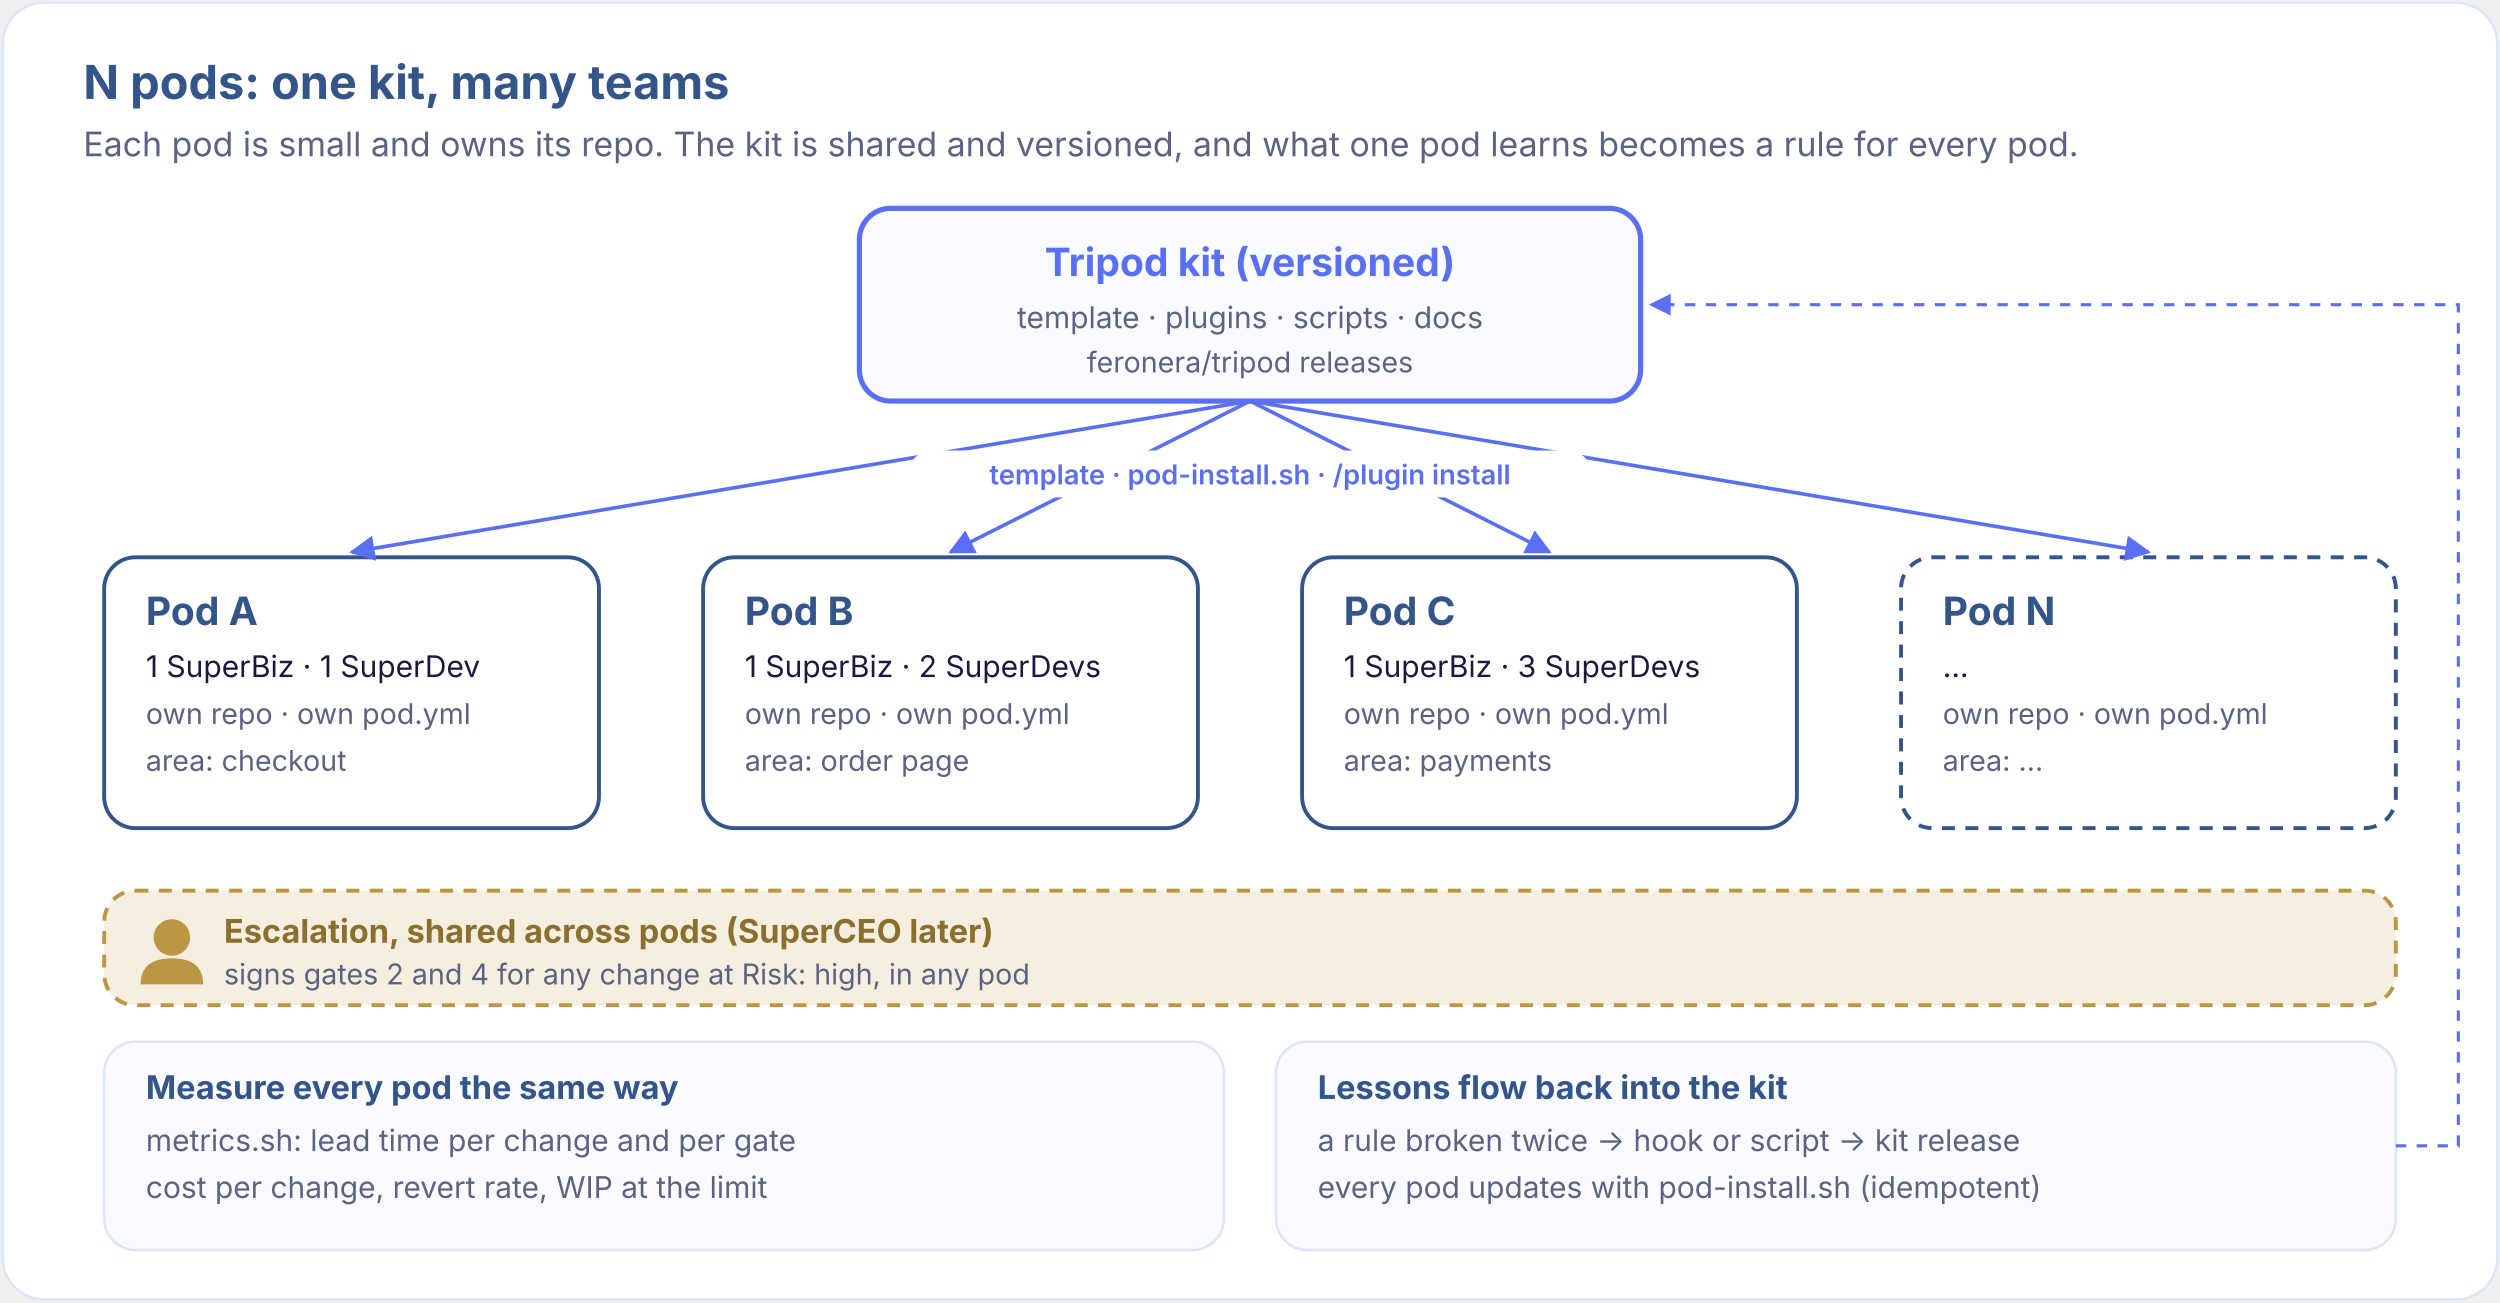
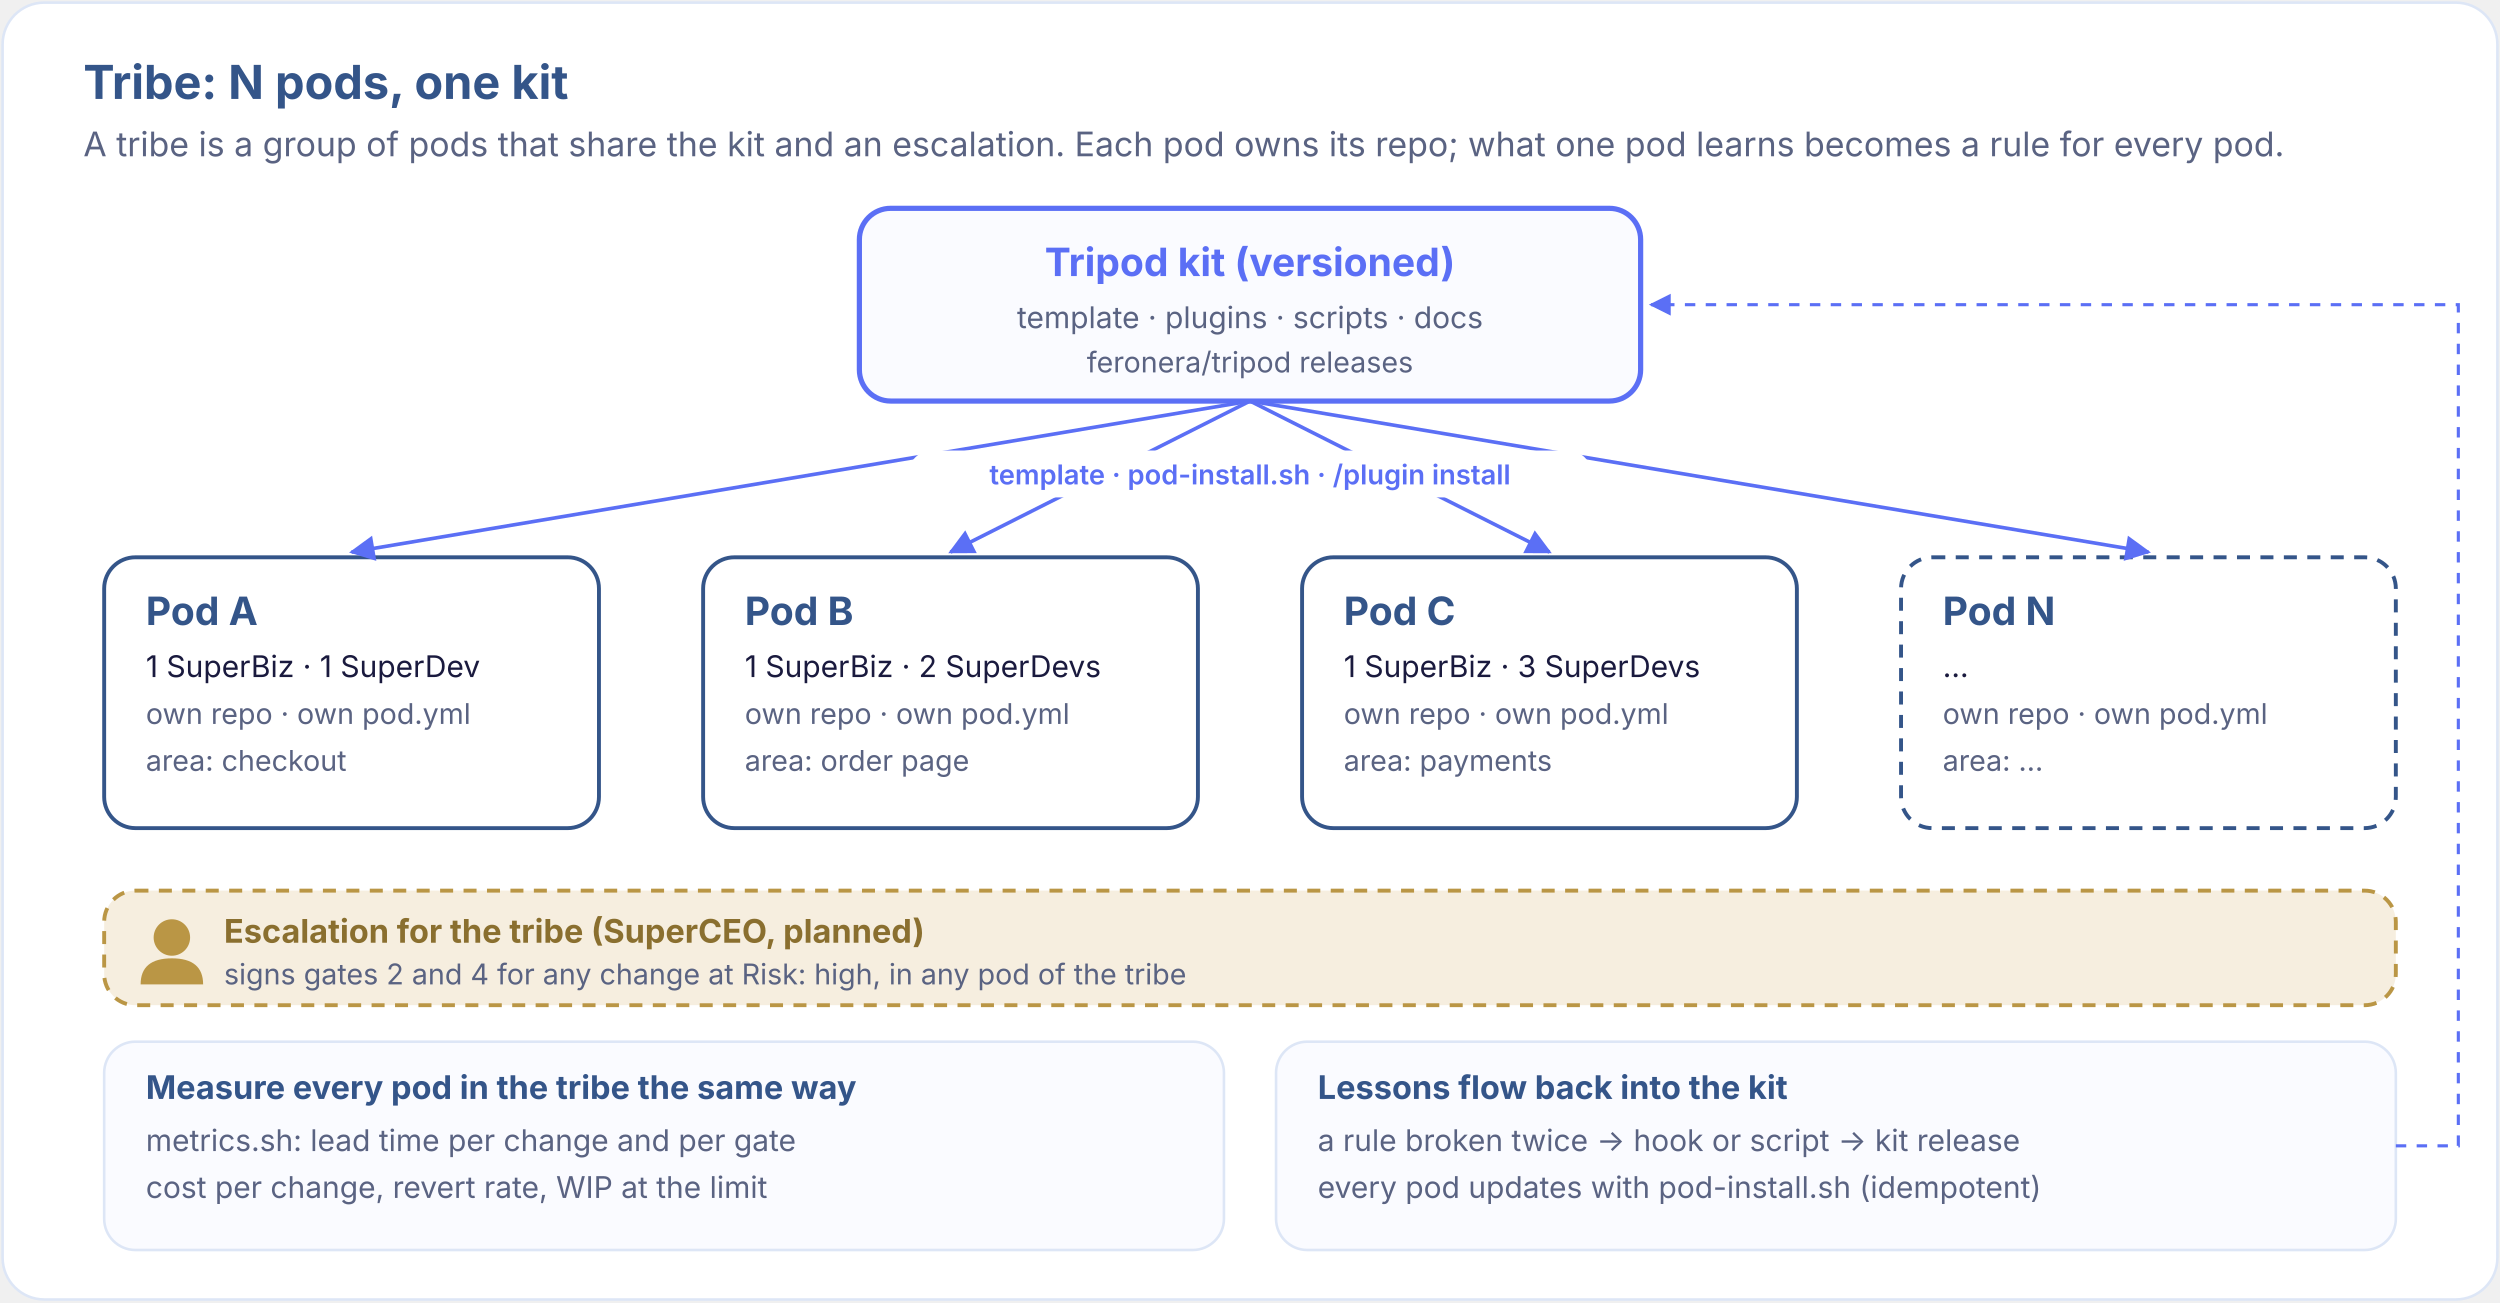
- <svg xmlns="http://www.w3.org/2000/svg" viewBox="0 0 960 500" width="960" height="500" role="img" aria-label="Many pods: each pod has its own repo and pod.yml; all install the same versioned Tripod kit; a shared escalation (SuperCEO later) signs high-risk gates; lessons flow back into the kit">
+ <svg xmlns="http://www.w3.org/2000/svg" viewBox="0 0 960 500" width="960" height="500" role="img" aria-label="A tribe: many pods, each with its own repo and pod.yml, install the same versioned Tripod kit; a shared escalation (the SuperCEO role, planned) signs high-risk gates; lessons flow back into the kit">
  <defs>
    <marker id="a" viewBox="0 0 10 10" refX="9" refY="5" markerWidth="7" markerHeight="7" orient="auto-start-reverse">
      <path d="M0 0L10 5L0 10z" fill="#5A6382" />
    </marker>
    <marker id="b" viewBox="0 0 10 10" refX="9" refY="5" markerWidth="7" markerHeight="7" orient="auto-start-reverse">
      <path d="M0 0L10 5L0 10z" fill="#5B6FF5" />
    </marker>
    <marker id="g" viewBox="0 0 10 10" refX="9" refY="5" markerWidth="7" markerHeight="7" orient="auto-start-reverse">
      <path d="M0 0L10 5L0 10z" fill="#BA9645" />
    </marker>
  </defs>
  <rect x="1" y="1" width="958" height="498" rx="16" fill="#FFFFFF" stroke="#DDE6F6" />
  <g font-family="Inter, -apple-system, 'Segoe UI', Helvetica, Arial, sans-serif">
-     <text x="32" y="38" font-size="18" font-weight="700" fill="#345589">N pods: one kit, many teams</text>
-     <text x="32" y="60" font-size="13" fill="#5A6382">Each pod is small and owns its repo. The kit is shared and versioned, and what one pod learns becomes a rule for every pod.</text>
+     <text x="32" y="38" font-size="18" font-weight="700" fill="#345589">Tribe: N pods, one kit</text>
+     <text x="32" y="60" font-size="13" fill="#5A6382">A tribe is a group of pods that share the kit and an escalation. Each pod owns its repo; what one pod learns becomes a rule for every pod.</text>
    <rect x="330" y="80" width="300" height="74" rx="12" fill="#FAFBFF" stroke="#5B6FF5" stroke-width="2" />
    <text x="480" y="106" font-size="15" font-weight="700" fill="#5B6FF5" text-anchor="middle">Tripod kit (versioned)</text>
    <text x="480" y="126" font-size="11.5" font-weight="400" fill="#5A6382" text-anchor="middle">template · plugins · scripts · docs</text>
    <text x="480" y="143" font-size="11" font-weight="400" fill="#5A6382" text-anchor="middle">feronera/tripod releases</text>
    <rect x="40" y="214" width="190" height="104" rx="12" fill="#FFFFFF" stroke="#345589" stroke-width="1.5" />
    <text x="56" y="240" font-size="15" font-weight="700" fill="#345589" text-anchor="start">Pod A</text>
    <text x="56" y="260" font-size="11.5" font-weight="400" fill="#1A1A3E" text-anchor="start">1 SuperBiz · 1 SuperDev</text>
    <text x="56" y="278" font-size="11" font-weight="400" fill="#5A6382" text-anchor="start">own repo · own pod.yml</text>
    <text x="56" y="296" font-size="11" font-weight="400" fill="#5A6382" text-anchor="start">area: checkout</text>
    <path d="M480 154 L135 212" fill="none" stroke="#5B6FF5" stroke-width="1.4" marker-end="url(#b)" />
    <rect x="270" y="214" width="190" height="104" rx="12" fill="#FFFFFF" stroke="#345589" stroke-width="1.5" />
    <text x="286" y="240" font-size="15" font-weight="700" fill="#345589" text-anchor="start">Pod B</text>
    <text x="286" y="260" font-size="11.5" font-weight="400" fill="#1A1A3E" text-anchor="start">1 SuperBiz · 2 SuperDevs</text>
    <text x="286" y="278" font-size="11" font-weight="400" fill="#5A6382" text-anchor="start">own repo · own pod.yml</text>
    <text x="286" y="296" font-size="11" font-weight="400" fill="#5A6382" text-anchor="start">area: order page</text>
    <path d="M480 154 L365 212" fill="none" stroke="#5B6FF5" stroke-width="1.4" marker-end="url(#b)" />
    <rect x="500" y="214" width="190" height="104" rx="12" fill="#FFFFFF" stroke="#345589" stroke-width="1.5" />
    <text x="516" y="240" font-size="15" font-weight="700" fill="#345589" text-anchor="start">Pod C</text>
    <text x="516" y="260" font-size="11.5" font-weight="400" fill="#1A1A3E" text-anchor="start">1 SuperBiz · 3 SuperDevs</text>
    <text x="516" y="278" font-size="11" font-weight="400" fill="#5A6382" text-anchor="start">own repo · own pod.yml</text>
    <text x="516" y="296" font-size="11" font-weight="400" fill="#5A6382" text-anchor="start">area: payments</text>
    <path d="M480 154 L595 212" fill="none" stroke="#5B6FF5" stroke-width="1.4" marker-end="url(#b)" />
    <rect x="730" y="214" width="190" height="104" rx="12" fill="#FFFFFF" stroke="#345589" stroke-width="1.5" stroke-dasharray="5 4" />
    <text x="746" y="240" font-size="15" font-weight="700" fill="#345589" text-anchor="start">Pod N</text>
    <text x="746" y="260" font-size="11.5" font-weight="400" fill="#1A1A3E" text-anchor="start">…</text>
    <text x="746" y="278" font-size="11" font-weight="400" fill="#5A6382" text-anchor="start">own repo · own pod.yml</text>
    <text x="746" y="296" font-size="11" font-weight="400" fill="#5A6382" text-anchor="start">area: …</text>
    <path d="M480 154 L825 212" fill="none" stroke="#5B6FF5" stroke-width="1.4" marker-end="url(#b)" />
    <rect x="348.837" y="173" width="262.325" height="18" rx="9" fill="#FFFFFF" />
    <text x="480" y="186" font-size="10.5" font-weight="600" fill="#5B6FF5" text-anchor="middle">template · pod-install.sh · /plugin install</text>
    <rect x="40" y="342" width="880" height="44" rx="12" fill="#F6EEDF" stroke="#BA9645" stroke-width="1.5" stroke-dasharray="5 4" />
    <circle cx="66" cy="360" r="7" fill="#BA9645" />
    <path d="M54 378 Q54 368 66 368 Q78 368 78 378 Z" fill="#BA9645" />
-     <text x="86" y="362" font-size="12.5" font-weight="700" fill="#8A6F2F" text-anchor="start">Escalation, shared across pods (SuperCEO later)</text>
-     <text x="86" y="378" font-size="11" font-weight="400" fill="#5A6382" text-anchor="start">signs gates 2 and 4 for any change at Risk: high, in any pod</text>
+     <text x="86" y="362" font-size="12.5" font-weight="700" fill="#8A6F2F" text-anchor="start">Escalation for the tribe (SuperCEO, planned)</text>
+     <text x="86" y="378" font-size="11" font-weight="400" fill="#5A6382" text-anchor="start">signs gates 2 and 4 for any change at Risk: high, in any pod of the tribe</text>
    <rect x="40" y="400" width="430" height="80" rx="12" fill="#FAFBFF" stroke="#DDE6F6" stroke-width="1" />
-     <text x="56" y="422" font-size="12.5" font-weight="700" fill="#345589" text-anchor="start">Measure every pod the same way</text>
+     <text x="56" y="422" font-size="12.5" font-weight="700" fill="#345589" text-anchor="start">Measure every pod in the tribe the same way</text>
    <text x="56" y="442" font-size="11.5" font-weight="400" fill="#5A6382" text-anchor="start">metrics.sh: lead time per change and per gate</text>
    <text x="56" y="460" font-size="11.5" font-weight="400" fill="#5A6382" text-anchor="start">cost per change, revert rate, WIP at the limit</text>
    <rect x="490" y="400" width="430" height="80" rx="12" fill="#FAFBFF" stroke="#DDE6F6" stroke-width="1" />
    <text x="506" y="422" font-size="12.5" font-weight="700" fill="#345589" text-anchor="start">Lessons flow back into the kit</text>
    <text x="506" y="442" font-size="11.5" font-weight="400" fill="#5A6382" text-anchor="start">a rule broken twice → hook or script → kit release</text>
    <text x="506" y="460" font-size="11.5" font-weight="400" fill="#5A6382" text-anchor="start">every pod updates with pod-install.sh (idempotent)</text>
    <path d="M920 440 L944 440 L944 117 L634 117" fill="none" stroke="#5B6FF5" stroke-width="1.2" stroke-dasharray="4 4" marker-end="url(#b)" />
  </g>
</svg>
